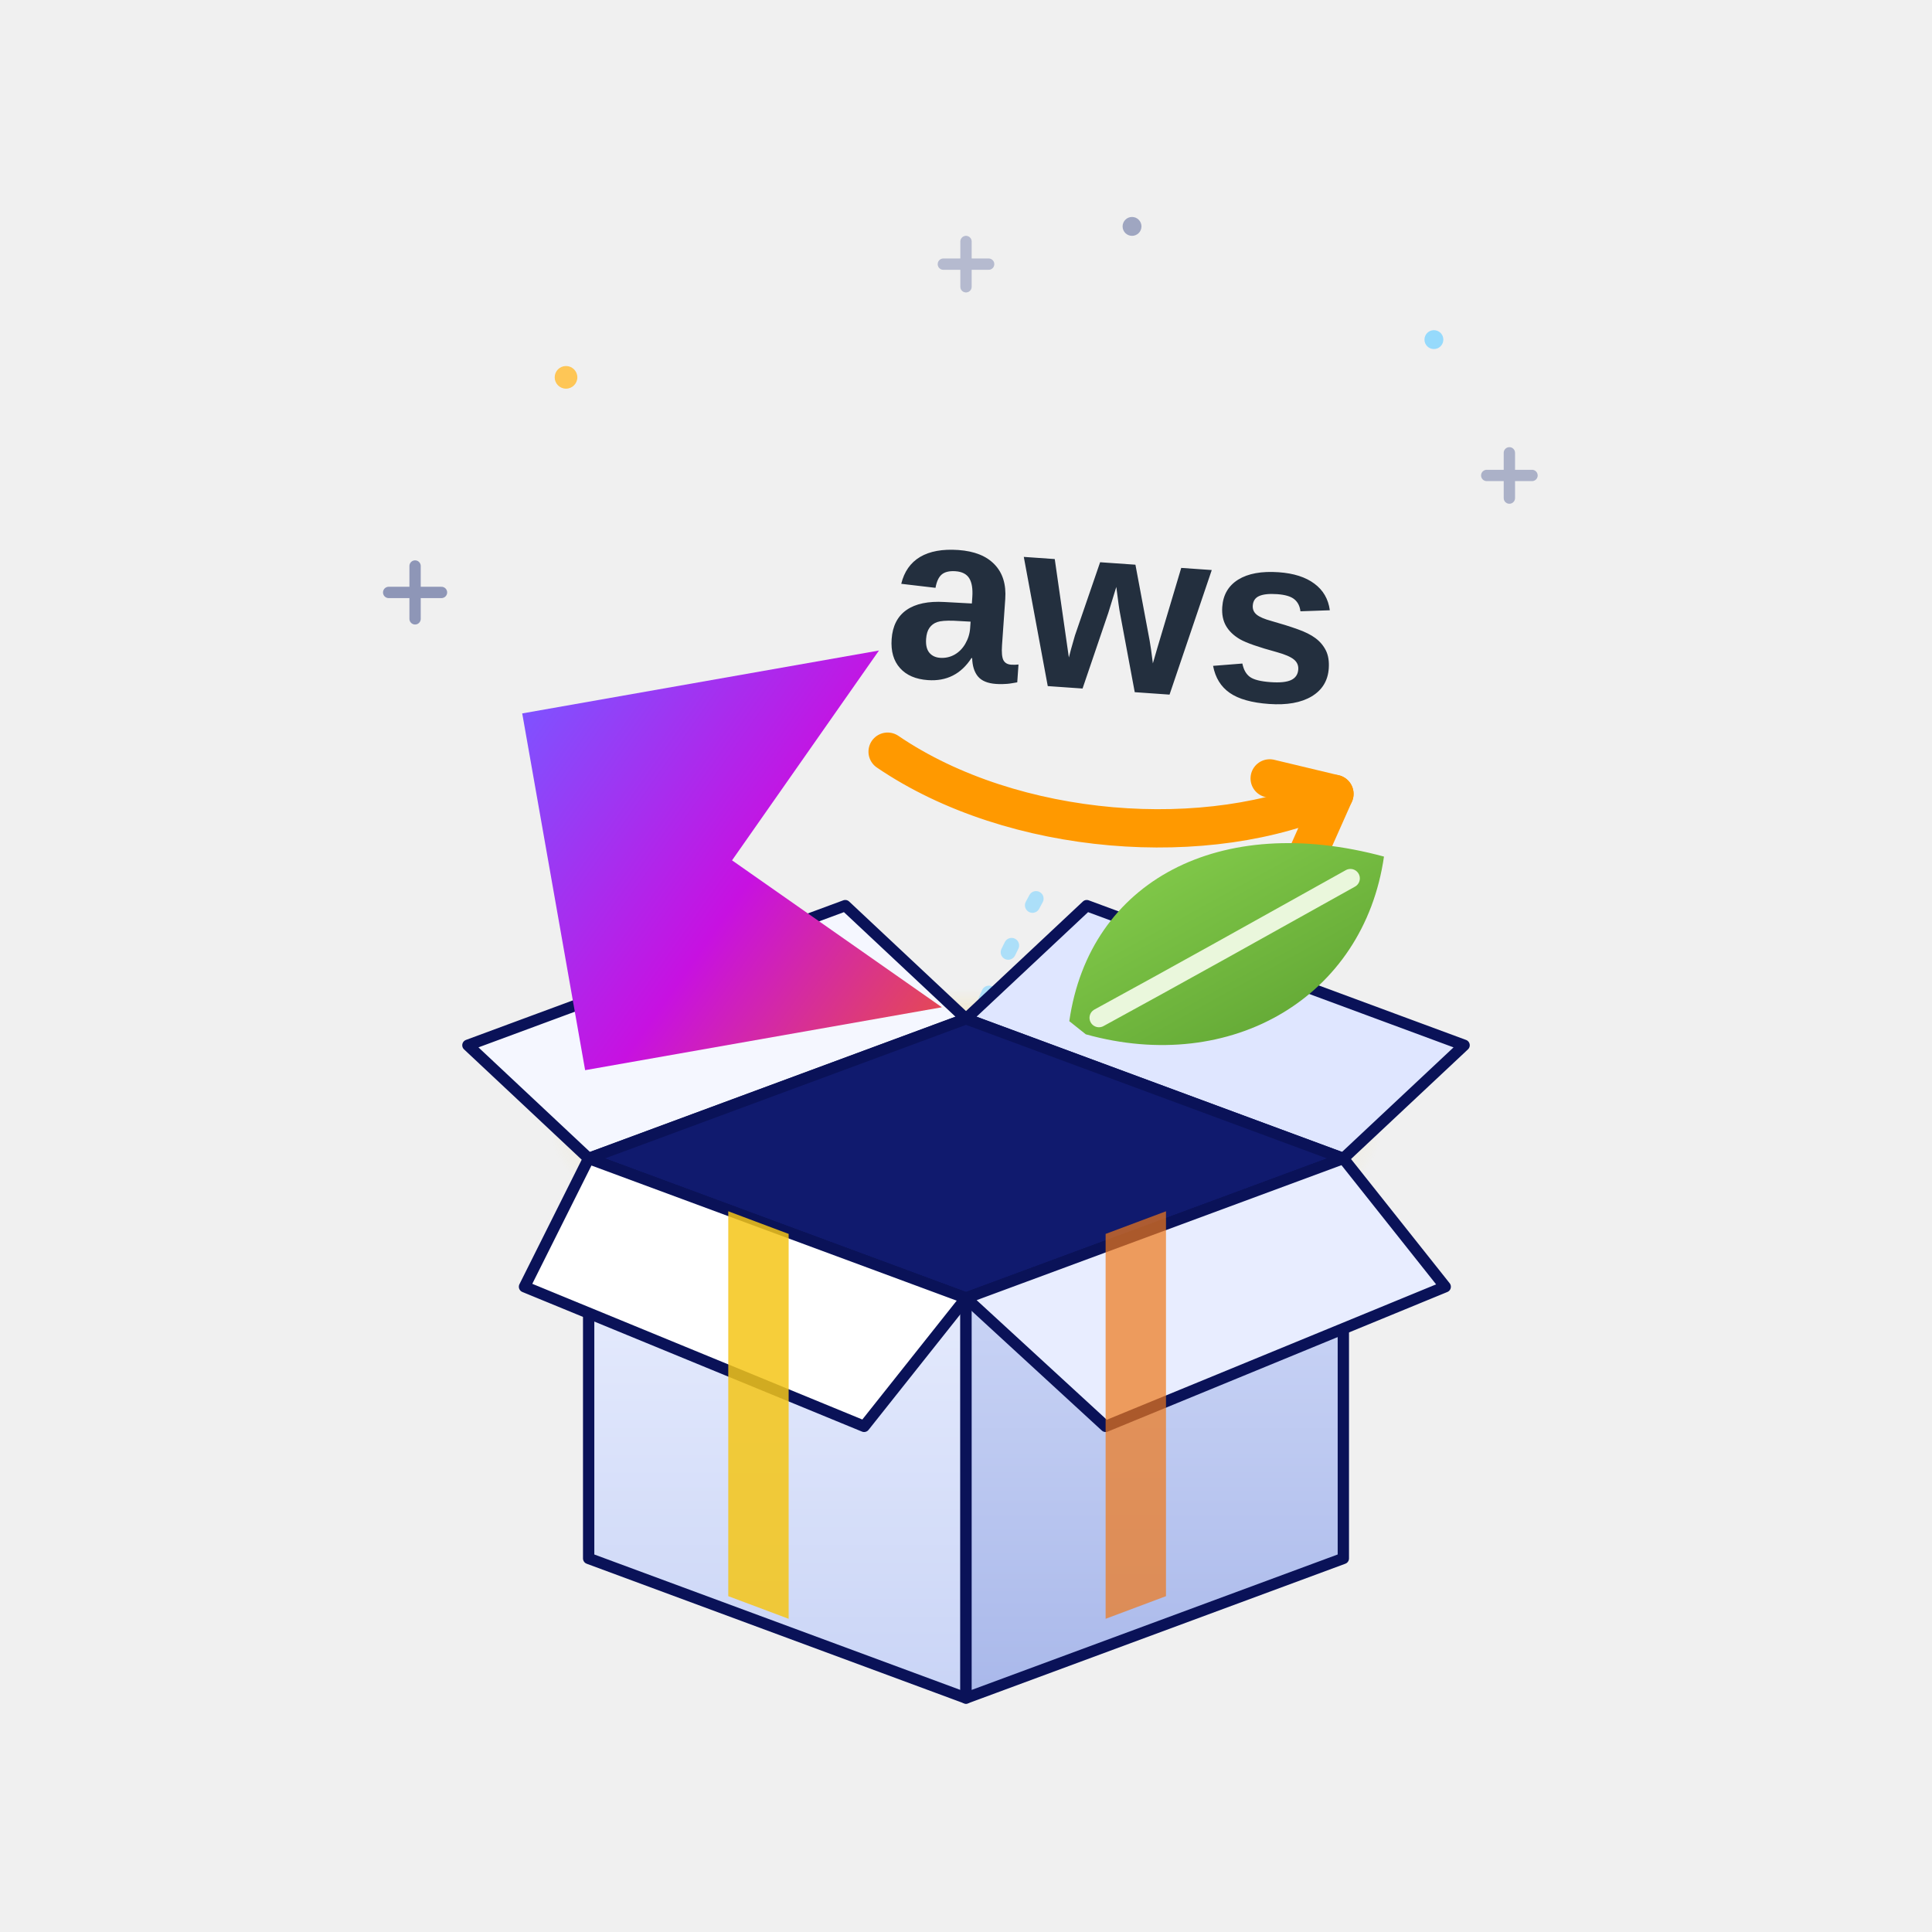
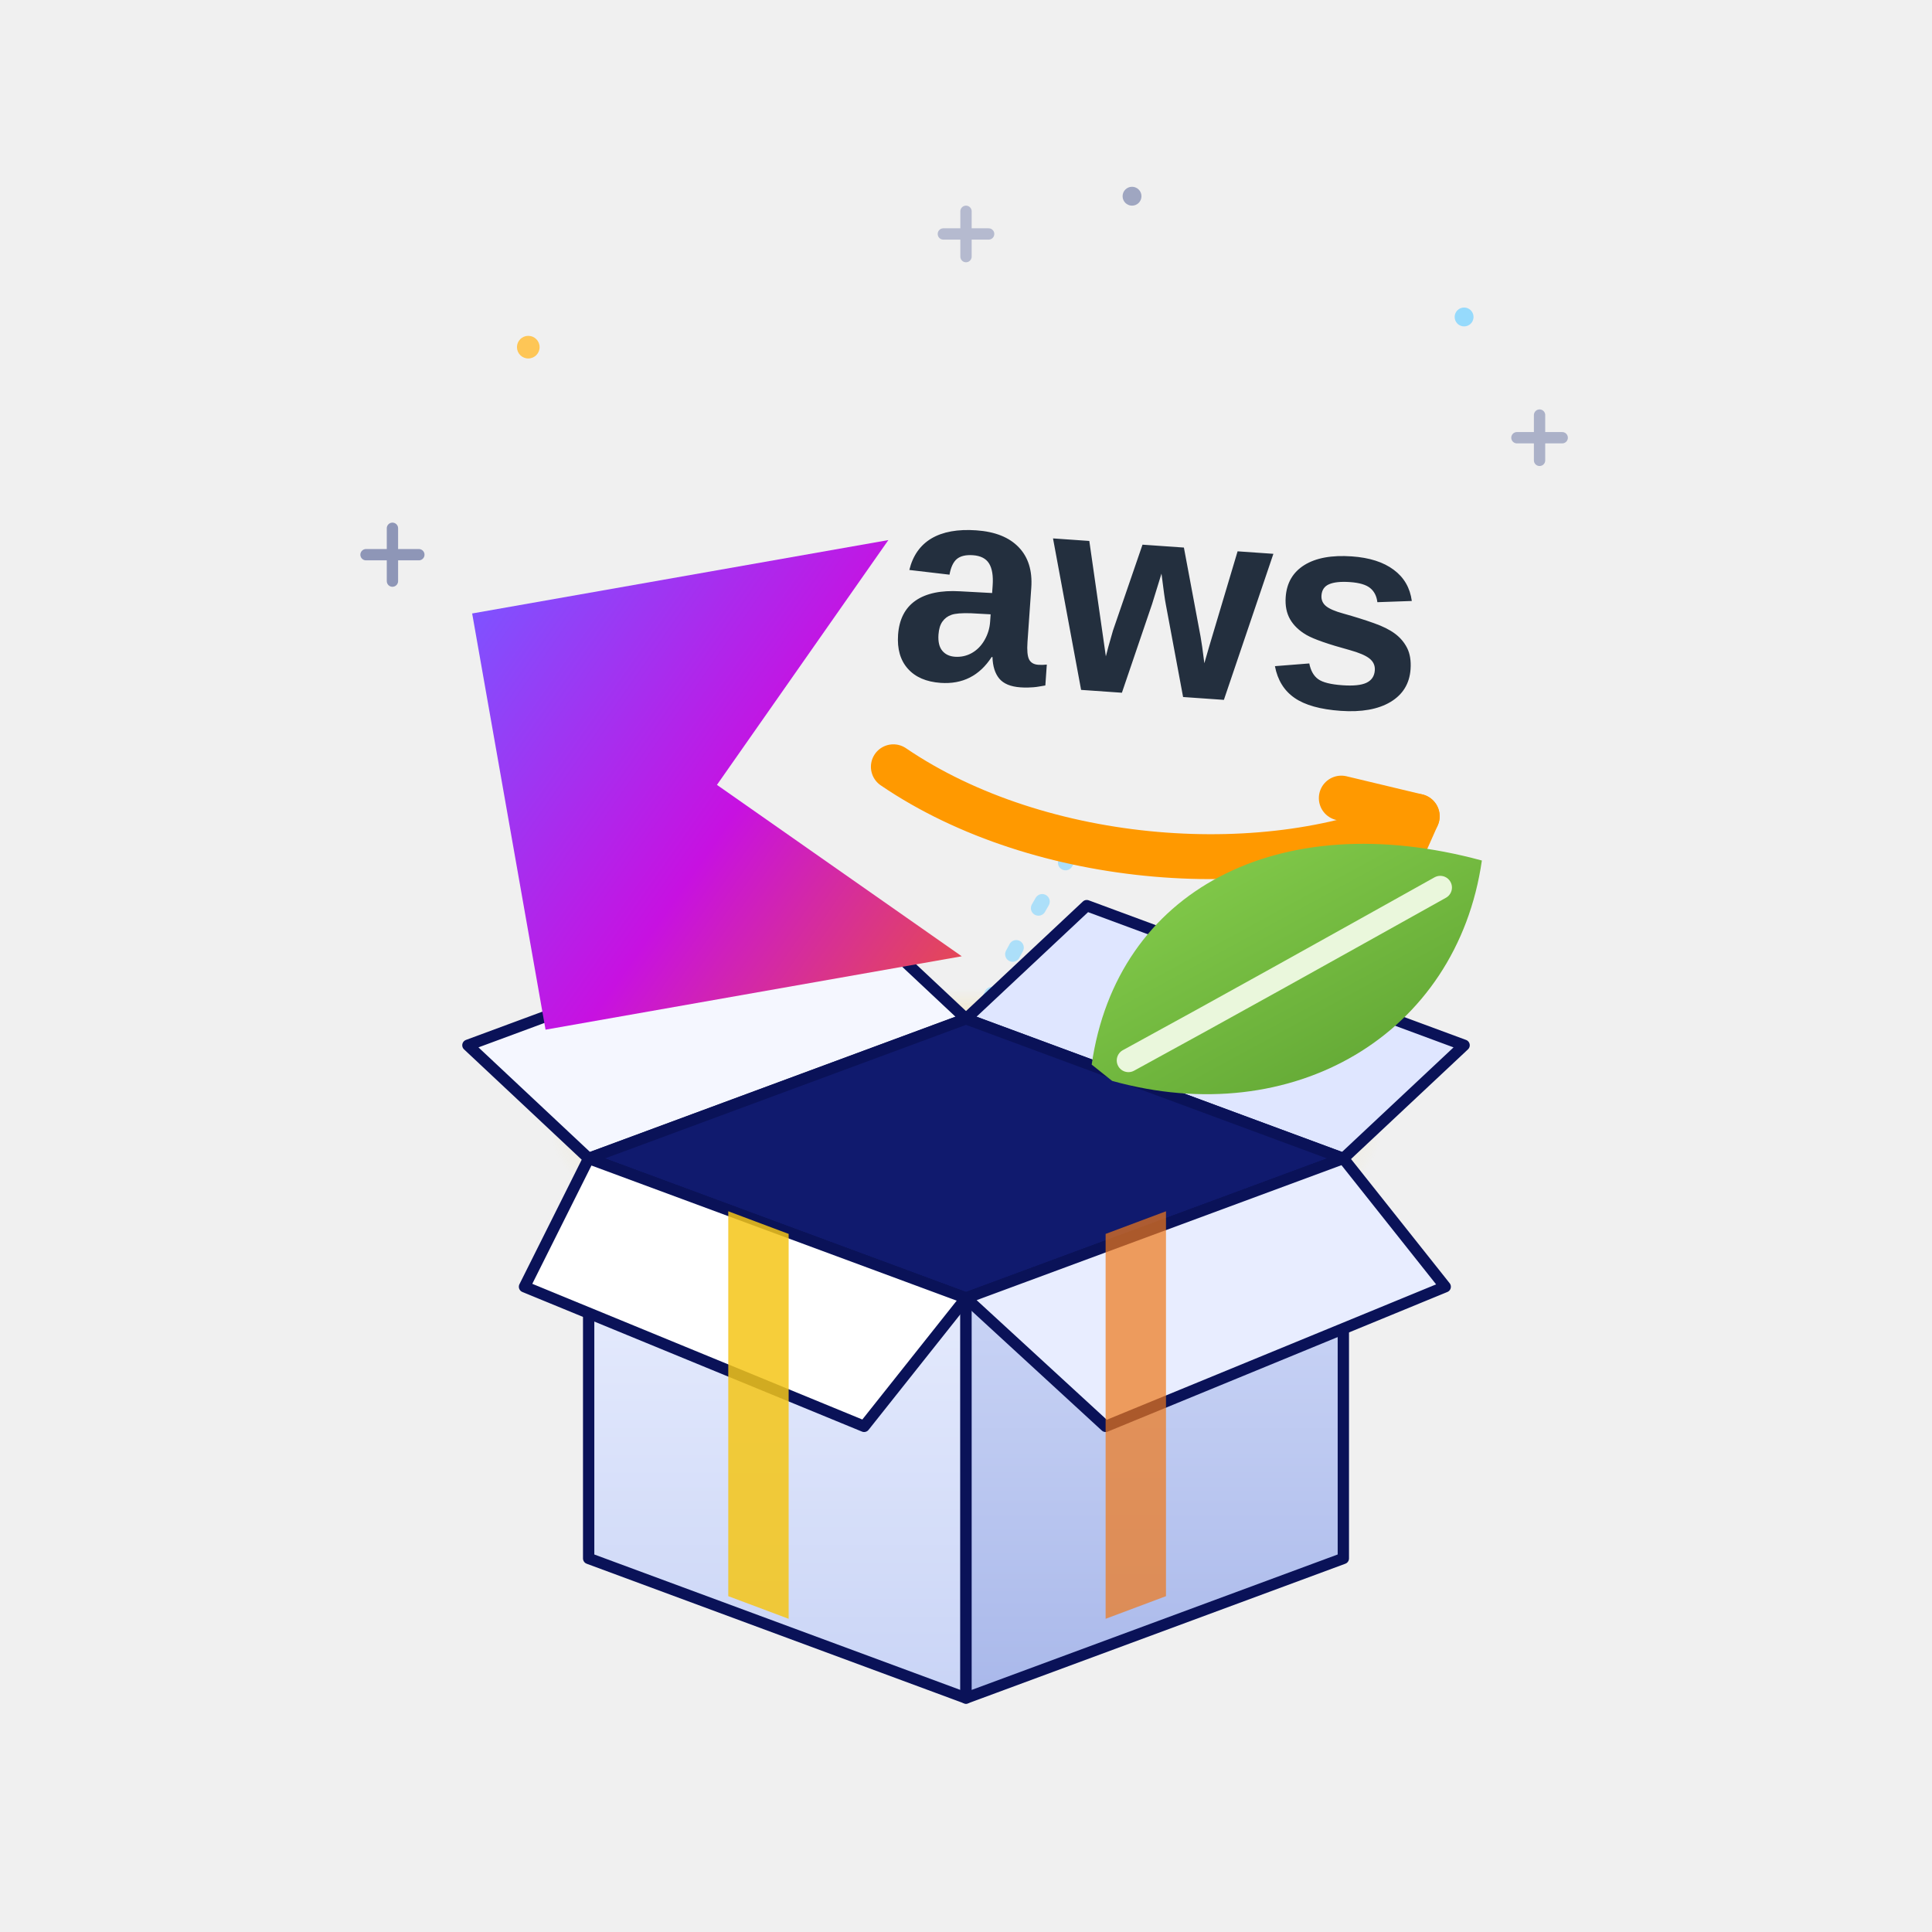
<svg xmlns="http://www.w3.org/2000/svg" viewBox="0 0 512 512">
  <defs>
    <radialGradient id="glow">
      <stop offset="0" stop-color="#ffffff" stop-opacity=".25" />
      <stop offset="1" stop-color="#ffffff" stop-opacity="0" />
    </radialGradient>
    <radialGradient id="mouthGlow">
      <stop offset="0" stop-color="#ffe9b0" stop-opacity=".9" />
      <stop offset=".6" stop-color="#f5c518" stop-opacity=".35" />
      <stop offset="1" stop-color="#f5c518" stop-opacity="0" />
    </radialGradient>
    <linearGradient id="beam" x1="0" y1="1" x2="0" y2="0">
      <stop offset="0" stop-color="#ffe9b0" stop-opacity=".30" />
      <stop offset="1" stop-color="#ffe9b0" stop-opacity="0" />
    </linearGradient>
    <linearGradient id="boxFrontL" x1="0" y1="0" x2="0" y2="1">
      <stop offset="0" stop-color="#eef2ff" />
      <stop offset="1" stop-color="#c9d4f6" />
    </linearGradient>
    <linearGradient id="boxFrontR" x1="0" y1="0" x2="0" y2="1">
      <stop offset="0" stop-color="#d4ddf9" />
      <stop offset="1" stop-color="#a9b8ea" />
    </linearGradient>
    <linearGradient id="gKotlin" x1="0" y1="0" x2="1" y2="1">
      <stop offset="0" stop-color="#7F52FF" />
      <stop offset=".55" stop-color="#C711E1" />
      <stop offset="1" stop-color="#E44857" />
    </linearGradient>
    <linearGradient id="gLeaf" x1="0" y1="0" x2="1" y2="1">
      <stop offset="0" stop-color="#8bd450" />
      <stop offset="1" stop-color="#5a9e2f" />
    </linearGradient>
  </defs>
  <ellipse cx="256" cy="300" rx="110" ry="38" fill="url(#mouthGlow)" />
  <g fill="none" stroke-linecap="round" stroke-dasharray="2 12">
-     <path stroke="#FFC145" stroke-width="4" opacity="0.65" d="M226 288 C 216 280, 208 274, 200 268" />
-     <path stroke="#7FD4FF" stroke-width="4" opacity="0.6" d="M256 278 C 262 262, 270 246, 278 232" />
-     <path stroke="#7c86ad" stroke-width="3.5" opacity="0.5" d="M282 288 C 300 280, 316 272, 330 264" />
+     <path stroke="#FFC145" stroke-width="4" opacity="0.65" d="M226 288 C 214 280, 202 272, 190 264" />
+     <path stroke="#7FD4FF" stroke-width="4" opacity="0.6" d="M256 278 C 264 260, 274 242, 284 226" />
+     <path stroke="#7c86ad" stroke-width="3.5" opacity="0.5" d="M284 290 C 302 284, 318 278, 332 272" />
  </g>
  <g stroke="#0a1258" stroke-width="3" stroke-linejoin="round">
    <polygon points="256,270 156,307 124,277 224,240" fill="#f5f7ff" />
    <polygon points="256,270 356,307 388,277 288,240" fill="#dfe6ff" />
    <polygon points="256,270 356,307 256,344 156,307" fill="#101a6e" />
    <polygon points="156,307 256,344 256,450 156,413" fill="url(#boxFrontL)" />
    <polygon points="256,344 356,307 356,413 256,450" fill="url(#boxFrontR)" />
    <polygon points="156,307 256,344 229,378 139,341" fill="#ffffff" />
    <polygon points="256,344 356,307 383,341 293,378" fill="#e8edff" />
  </g>
  <polygon points="193,321 209,327 209,429 193,423" fill="#f5c518" opacity="0.85" />
  <polygon points="293,327 309,321 309,423 293,429" fill="#f07818" opacity="0.7" />
-   <g transform="translate(146 180) rotate(-10 48 48)">
-     <polygon points="0,0 96,0 48,48 96,96 0,96" fill="url(#gKotlin)" />
+   <g transform="translate(134 152) rotate(-10 56 56)">
+     <polygon points="0,0 112,0 56,56 112,112 0,112" fill="url(#gKotlin)" />
  </g>
-   <g transform="translate(238 118) rotate(4) scale(1.45)">
+   <g transform="translate(240 108) rotate(4) scale(1.7)">
    <text x="0" y="42" font-family="Segoe UI, Arial, Helvetica, sans-serif" font-size="44" font-weight="700" fill="#232F3E">aws</text>
    <path d="M2 56 C 26 70, 62 70, 84 58" fill="none" stroke="#FF9900" stroke-width="7" stroke-linecap="round" />
    <path d="M84 58 l -12 -2 m 12 2 l -4 11" fill="none" stroke="#FF9900" stroke-width="7" stroke-linecap="round" />
  </g>
-   <g transform="translate(292 206) rotate(12) scale(1.25)">
+   <g transform="translate(300 202) rotate(12) scale(1.55)">
    <path d="M4 52 C 2 22, 26 2, 62 4 C 64 34, 40 56, 8 54 Z" fill="url(#gLeaf)" />
    <path d="M10 50 C 24 38, 40 24, 56 10" fill="none" stroke="#eaf7dc" stroke-width="4" stroke-linecap="round" />
  </g>
  <g stroke="#7c86ad" stroke-width="3" stroke-linecap="round" opacity="0.85">
-     <path d="M110 150 v 14 M103 157 h 14" />
-     <path d="M400 120 v 12 M394 126 h 12" opacity="0.7" />
-     <path d="M256 64 v 12 M250 70 h 12" opacity="0.6" />
+     <path d="M104 140 v 14 M97 147 h 14" />
+     <path d="M408 110 v 12 M402 116 h 12" opacity="0.7" />
+     <path d="M256 56 v 12 M250 62 h 12" opacity="0.6" />
  </g>
-   <circle cx="150" cy="100" r="3" fill="#FFC145" opacity="0.9" />
-   <circle cx="380" cy="90" r="2.5" fill="#7FD4FF" opacity="0.8" />
-   <circle cx="300" cy="60" r="2.5" fill="#7c86ad" opacity="0.7" />
+   <circle cx="140" cy="92" r="3" fill="#FFC145" opacity="0.9" />
+   <circle cx="388" cy="84" r="2.5" fill="#7FD4FF" opacity="0.8" />
+   <circle cx="300" cy="52" r="2.5" fill="#7c86ad" opacity="0.7" />
</svg>
